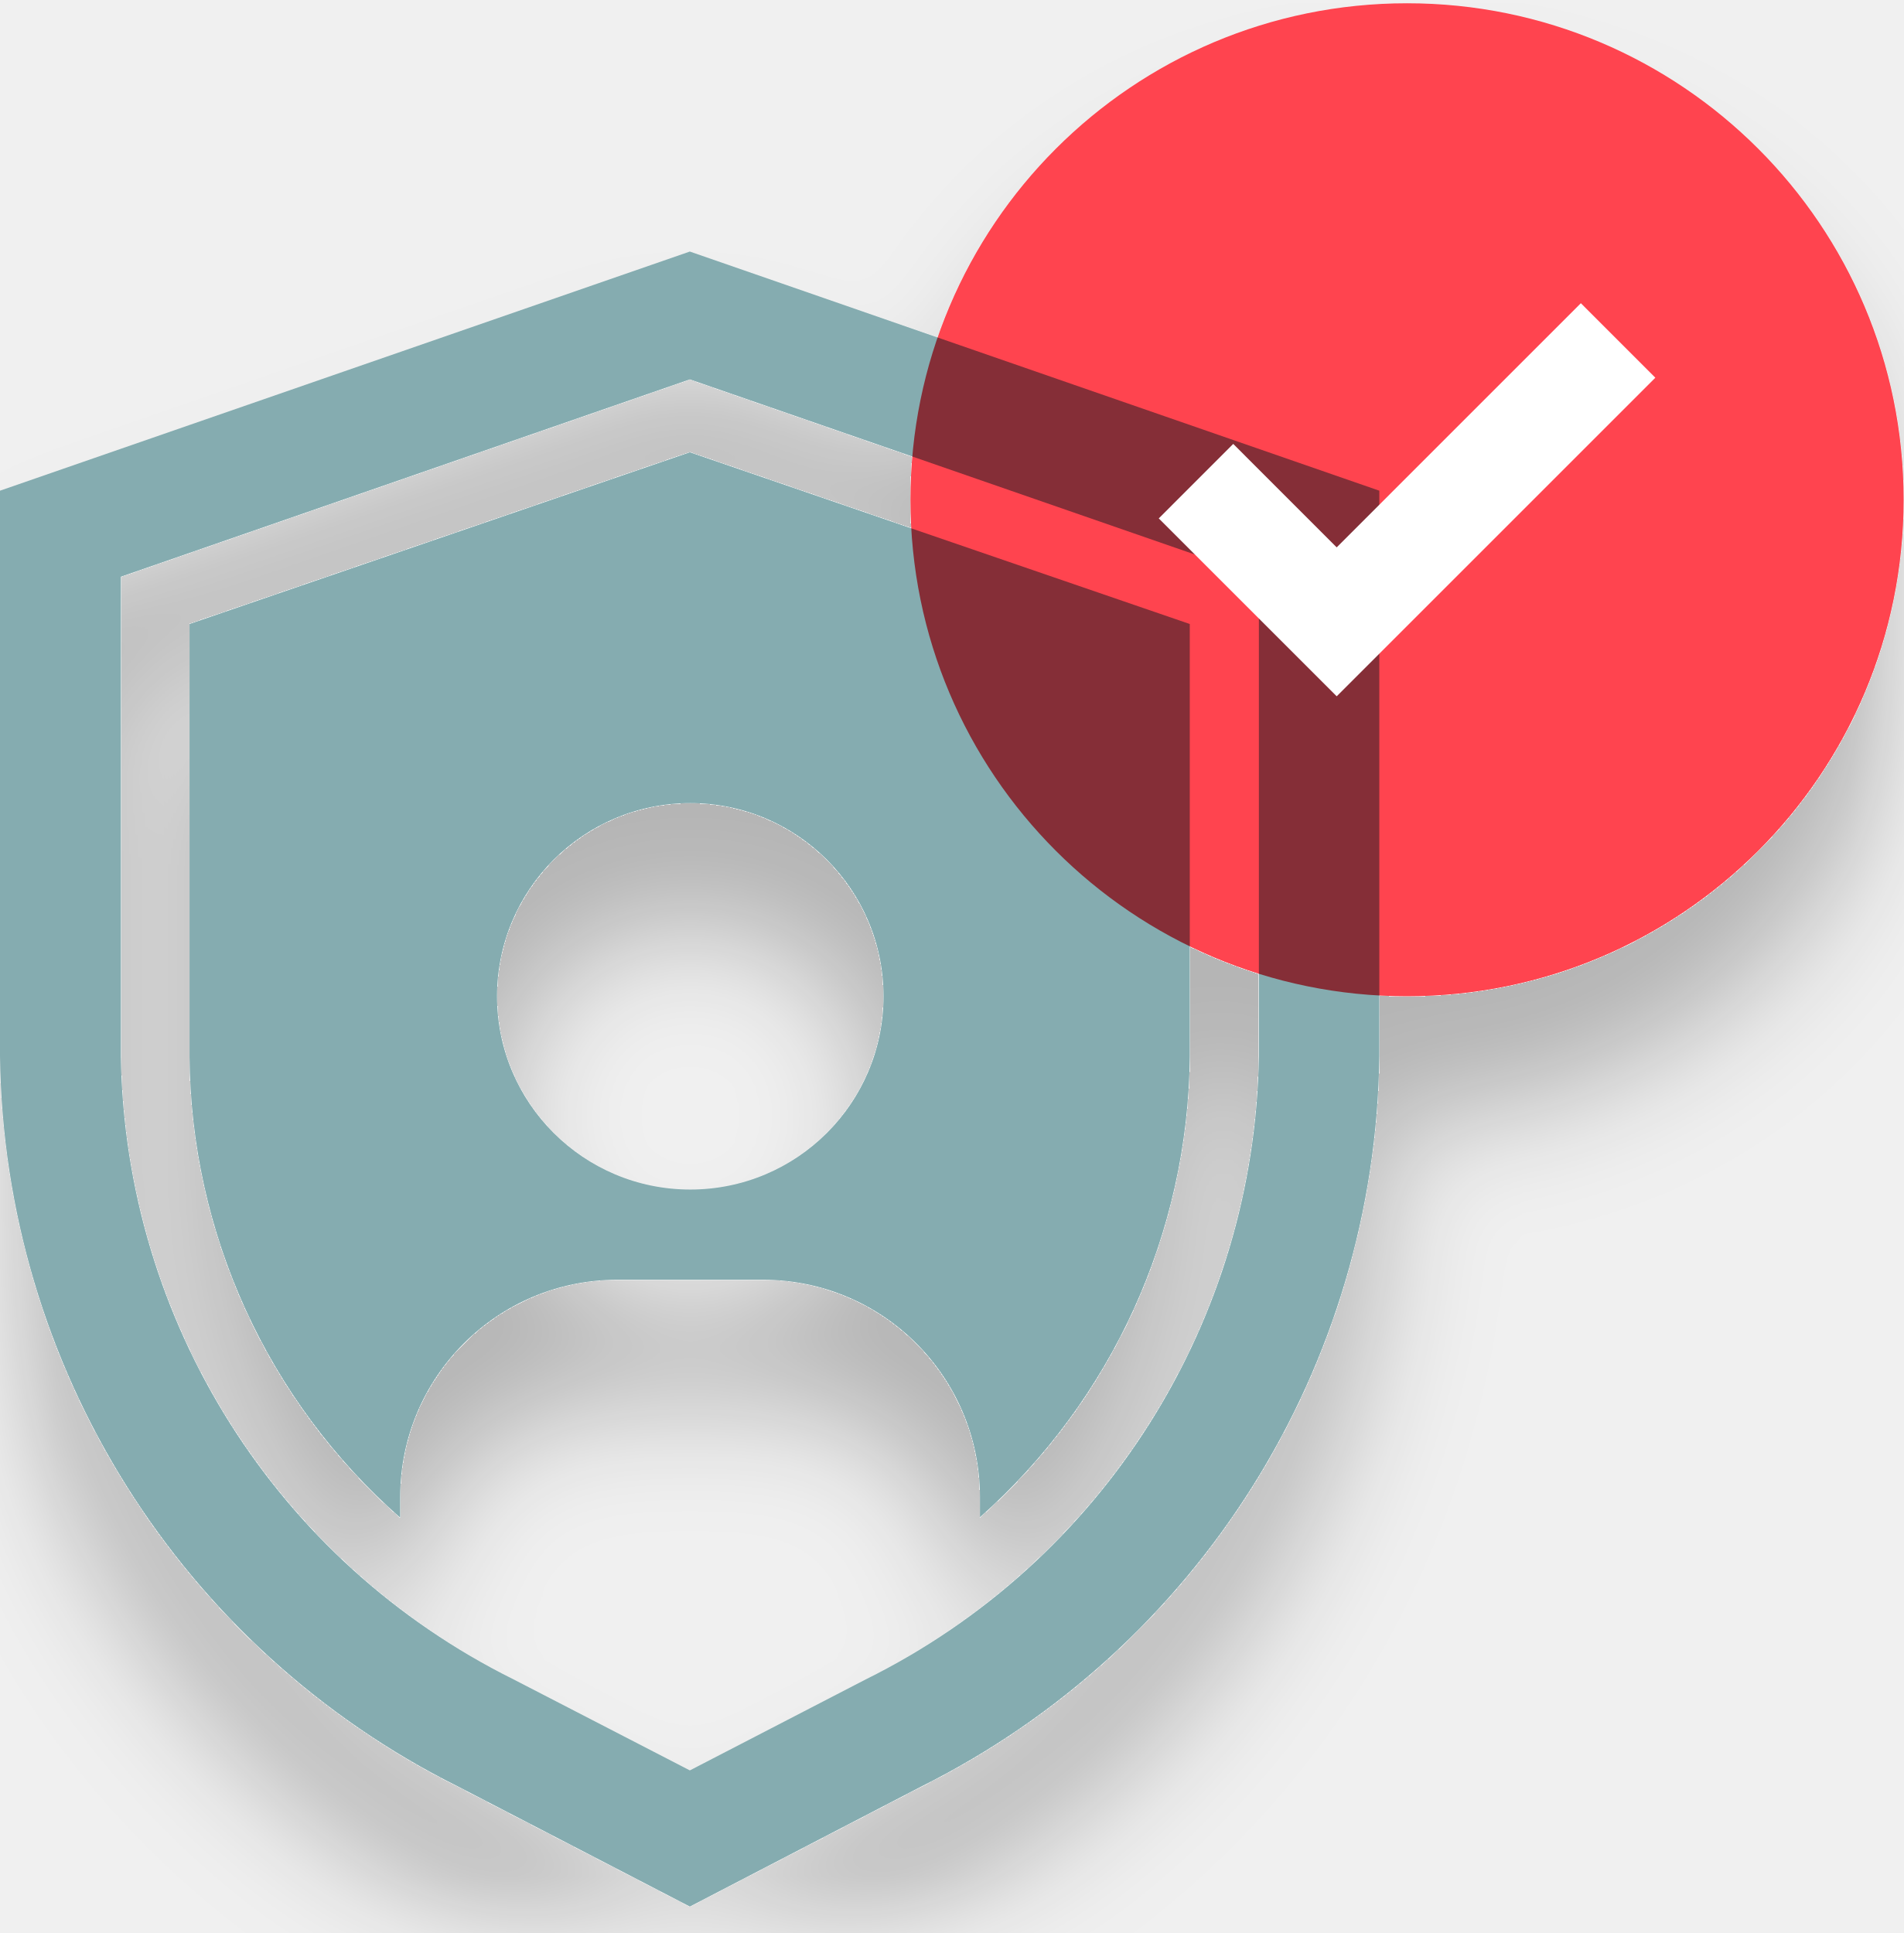
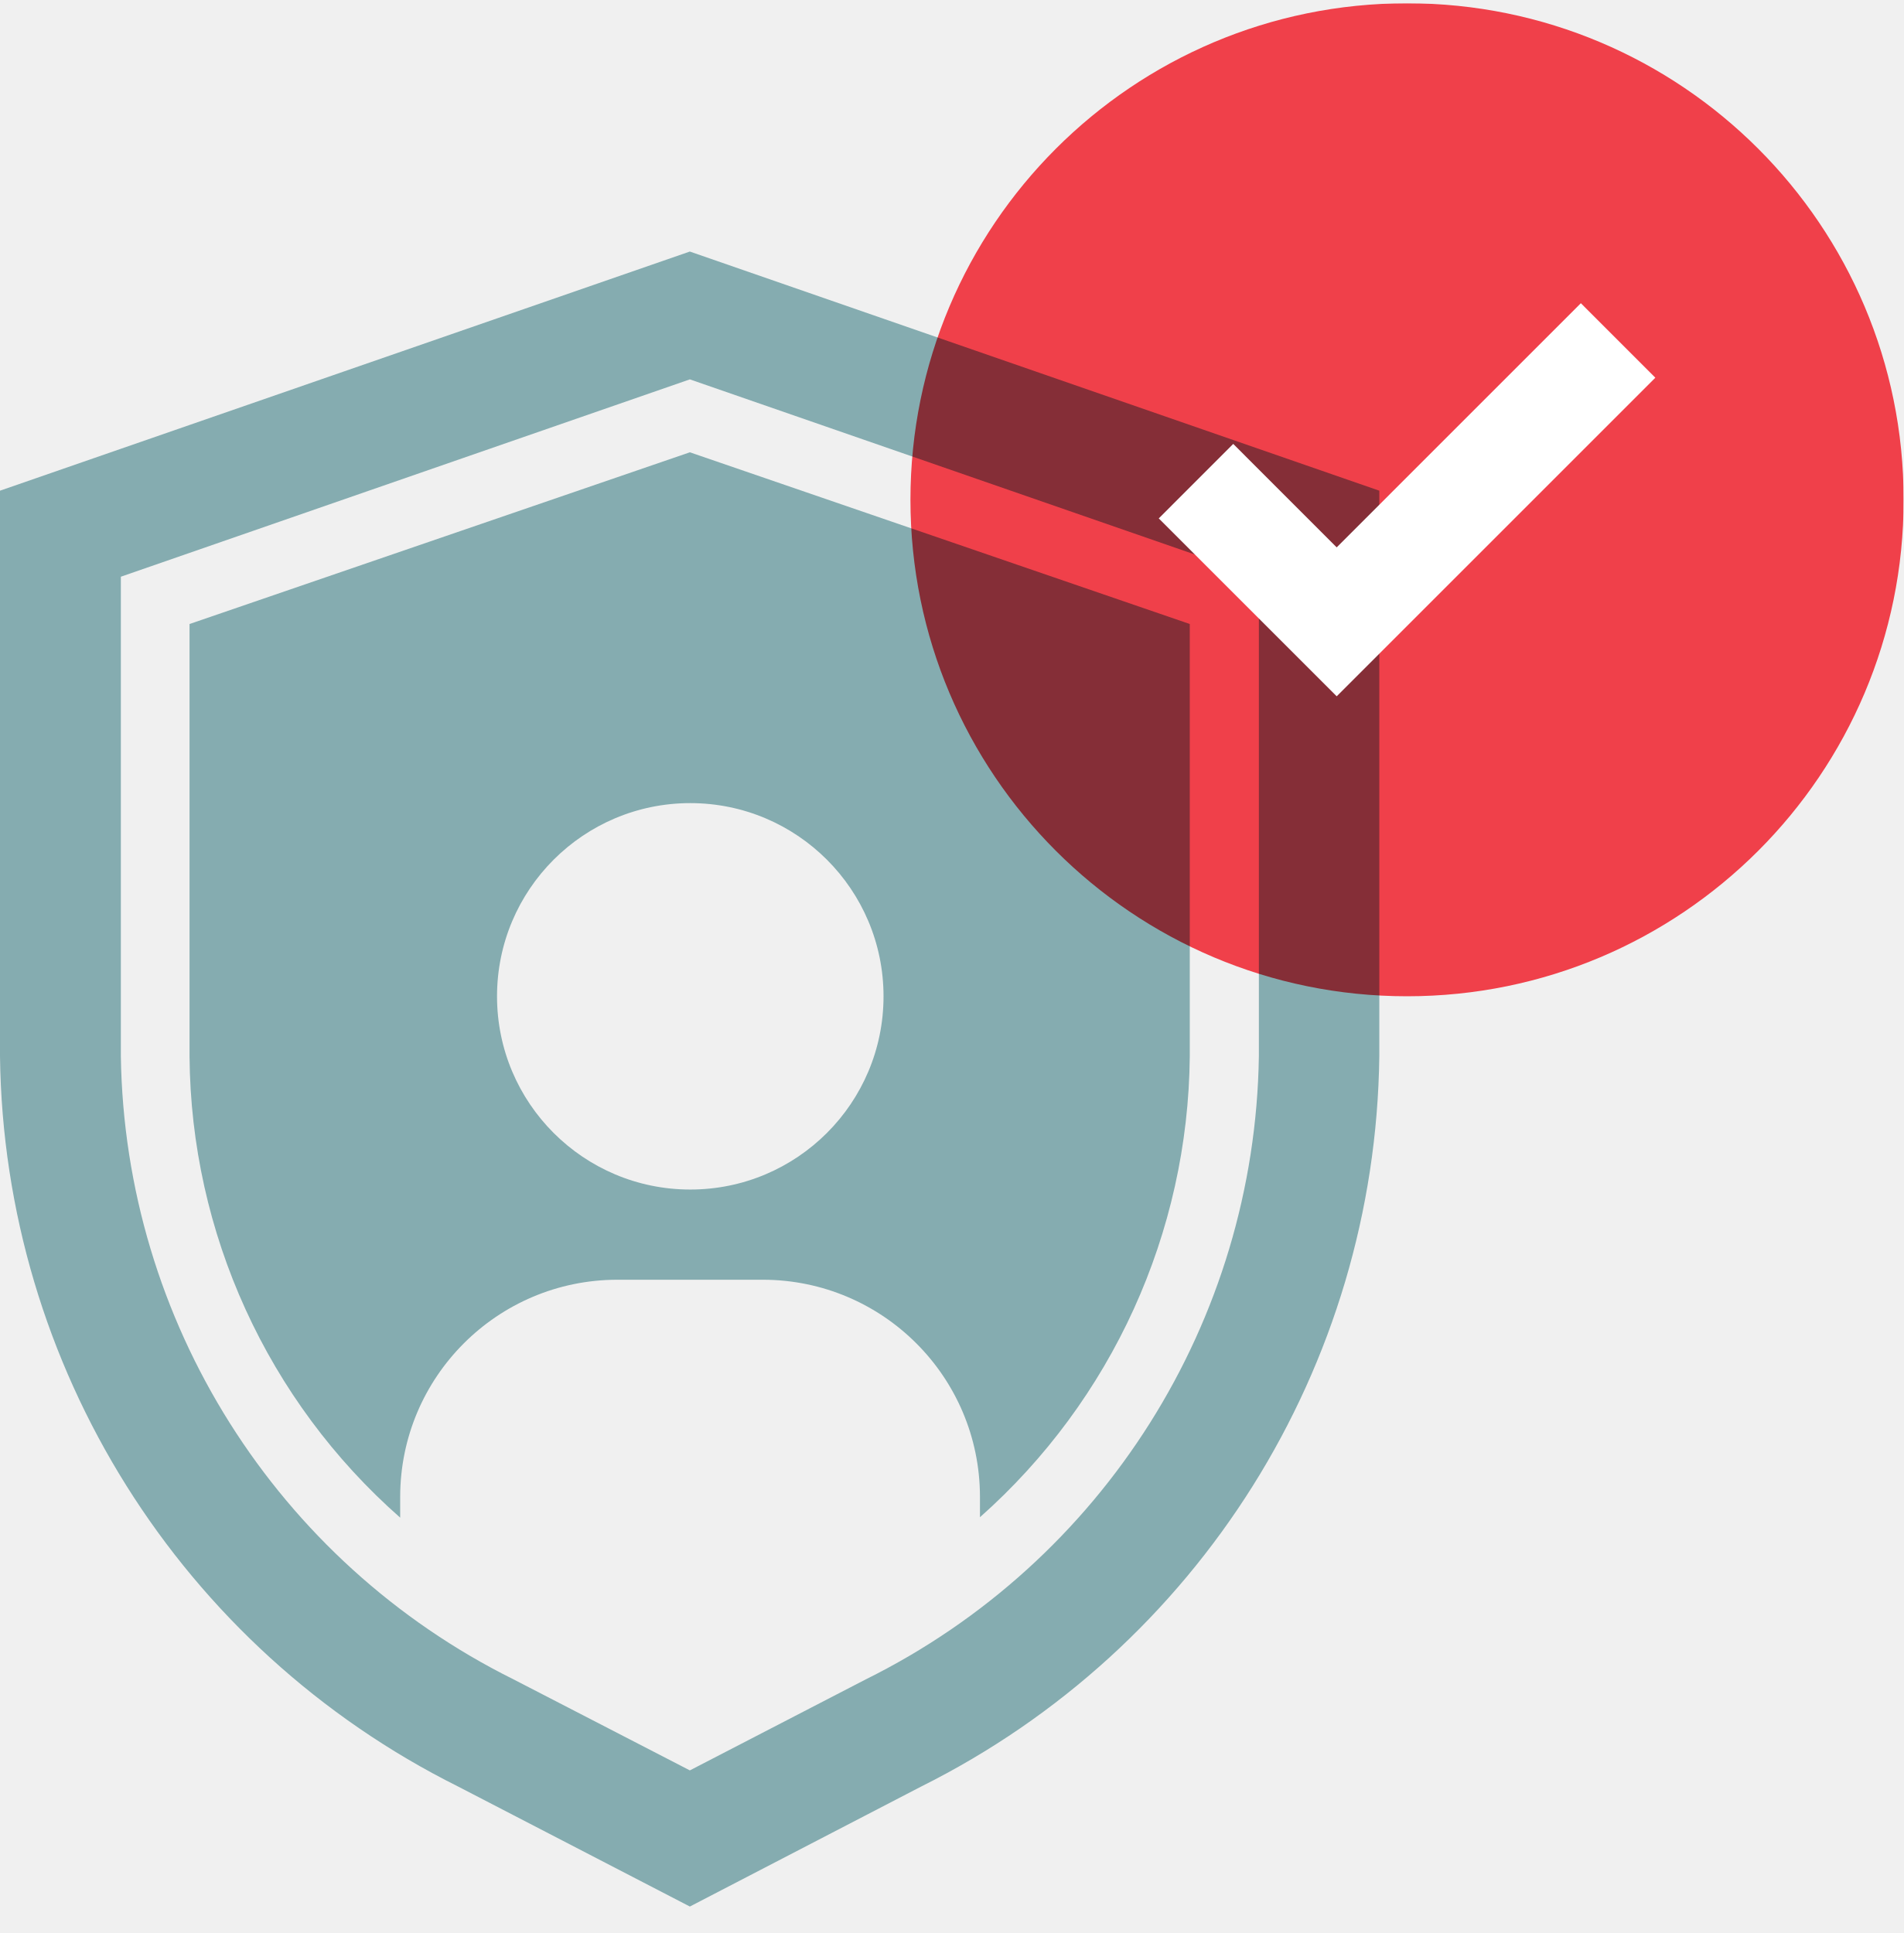
<svg xmlns="http://www.w3.org/2000/svg" width="64" height="65" fill="none">
-   <g filter="url(#a)">
+   <g clip-path="url(#a)">
    <path d="M6.372 20.982V35.52a20.87 20.87 0 0 0 7.082 15.513v-.71a7.305 7.305 0 0 1 7.29-7.29h4.912a7.304 7.304 0 0 1 7.29 7.29v.696A20.967 20.967 0 0 0 40 35.52V20.983l-16.807-5.774-16.82 5.774Zm23.332 12.521a6.497 6.497 0 1 1-12.994 0 6.497 6.497 0 0 1 12.994 0Z" fill="#85ACB0" />
    <path d="M23.193 8.458 0 16.5v19.019a27.826 27.826 0 0 0 15.402 24.556l7.791 4.035 7.777-4.035A27.825 27.825 0 0 0 46.372 35.52v-19.02L23.193 8.459Zm19.13 27.06a23.777 23.777 0 0 1-13.217 20.954l-5.913 3.06-5.927-3.06A23.792 23.792 0 0 1 4.063 35.519V19.393l19.13-6.636 19.13 6.636V35.52Z" fill="#85ACB0" />
    <path d="M47.304 33.501C56.525 33.501 64 26.026 64 16.806 64 7.584 56.525.11 47.304.11c-9.22 0-16.695 7.475-16.695 16.695 0 9.221 7.475 16.696 16.695 16.696Z" fill="#FF444F" style="mix-blend-mode:multiply" />
    <path d="m44.94 23.414-5.983-5.982 2.504-2.505 3.478 3.479 8.209-8.21 2.504 2.505L44.94 23.414Z" fill="#fff" />
  </g>
  <defs>
-     <filter id="a" x="-4" y=".11" width="72" height="72" filterUnits="userSpaceOnUse" color-interpolation-filters="sRGB">
-       <feFlood flood-opacity="0" result="BackgroundImageFix" />
-       <feColorMatrix in="SourceAlpha" values="0 0 0 0 0 0 0 0 0 0 0 0 0 0 0 0 0 0 127 0" result="hardAlpha" />
-       <feOffset dy="4" />
-       <feGaussianBlur stdDeviation="2" />
-       <feComposite in2="hardAlpha" operator="out" />
-       <feColorMatrix values="0 0 0 0 0 0 0 0 0 0 0 0 0 0 0 0 0 0 0.25 0" />
-       <feBlend in2="BackgroundImageFix" result="effect1_dropShadow_7300_184848" />
-       <feBlend in="SourceGraphic" in2="effect1_dropShadow_7300_184848" result="shape" />
-     </filter>
+     <clipPath id="a">
+       <path fill="#fff" transform="translate(0 .11)" d="M0 0h64v64H0z" />
+     </clipPath>
  </defs>
</svg>
